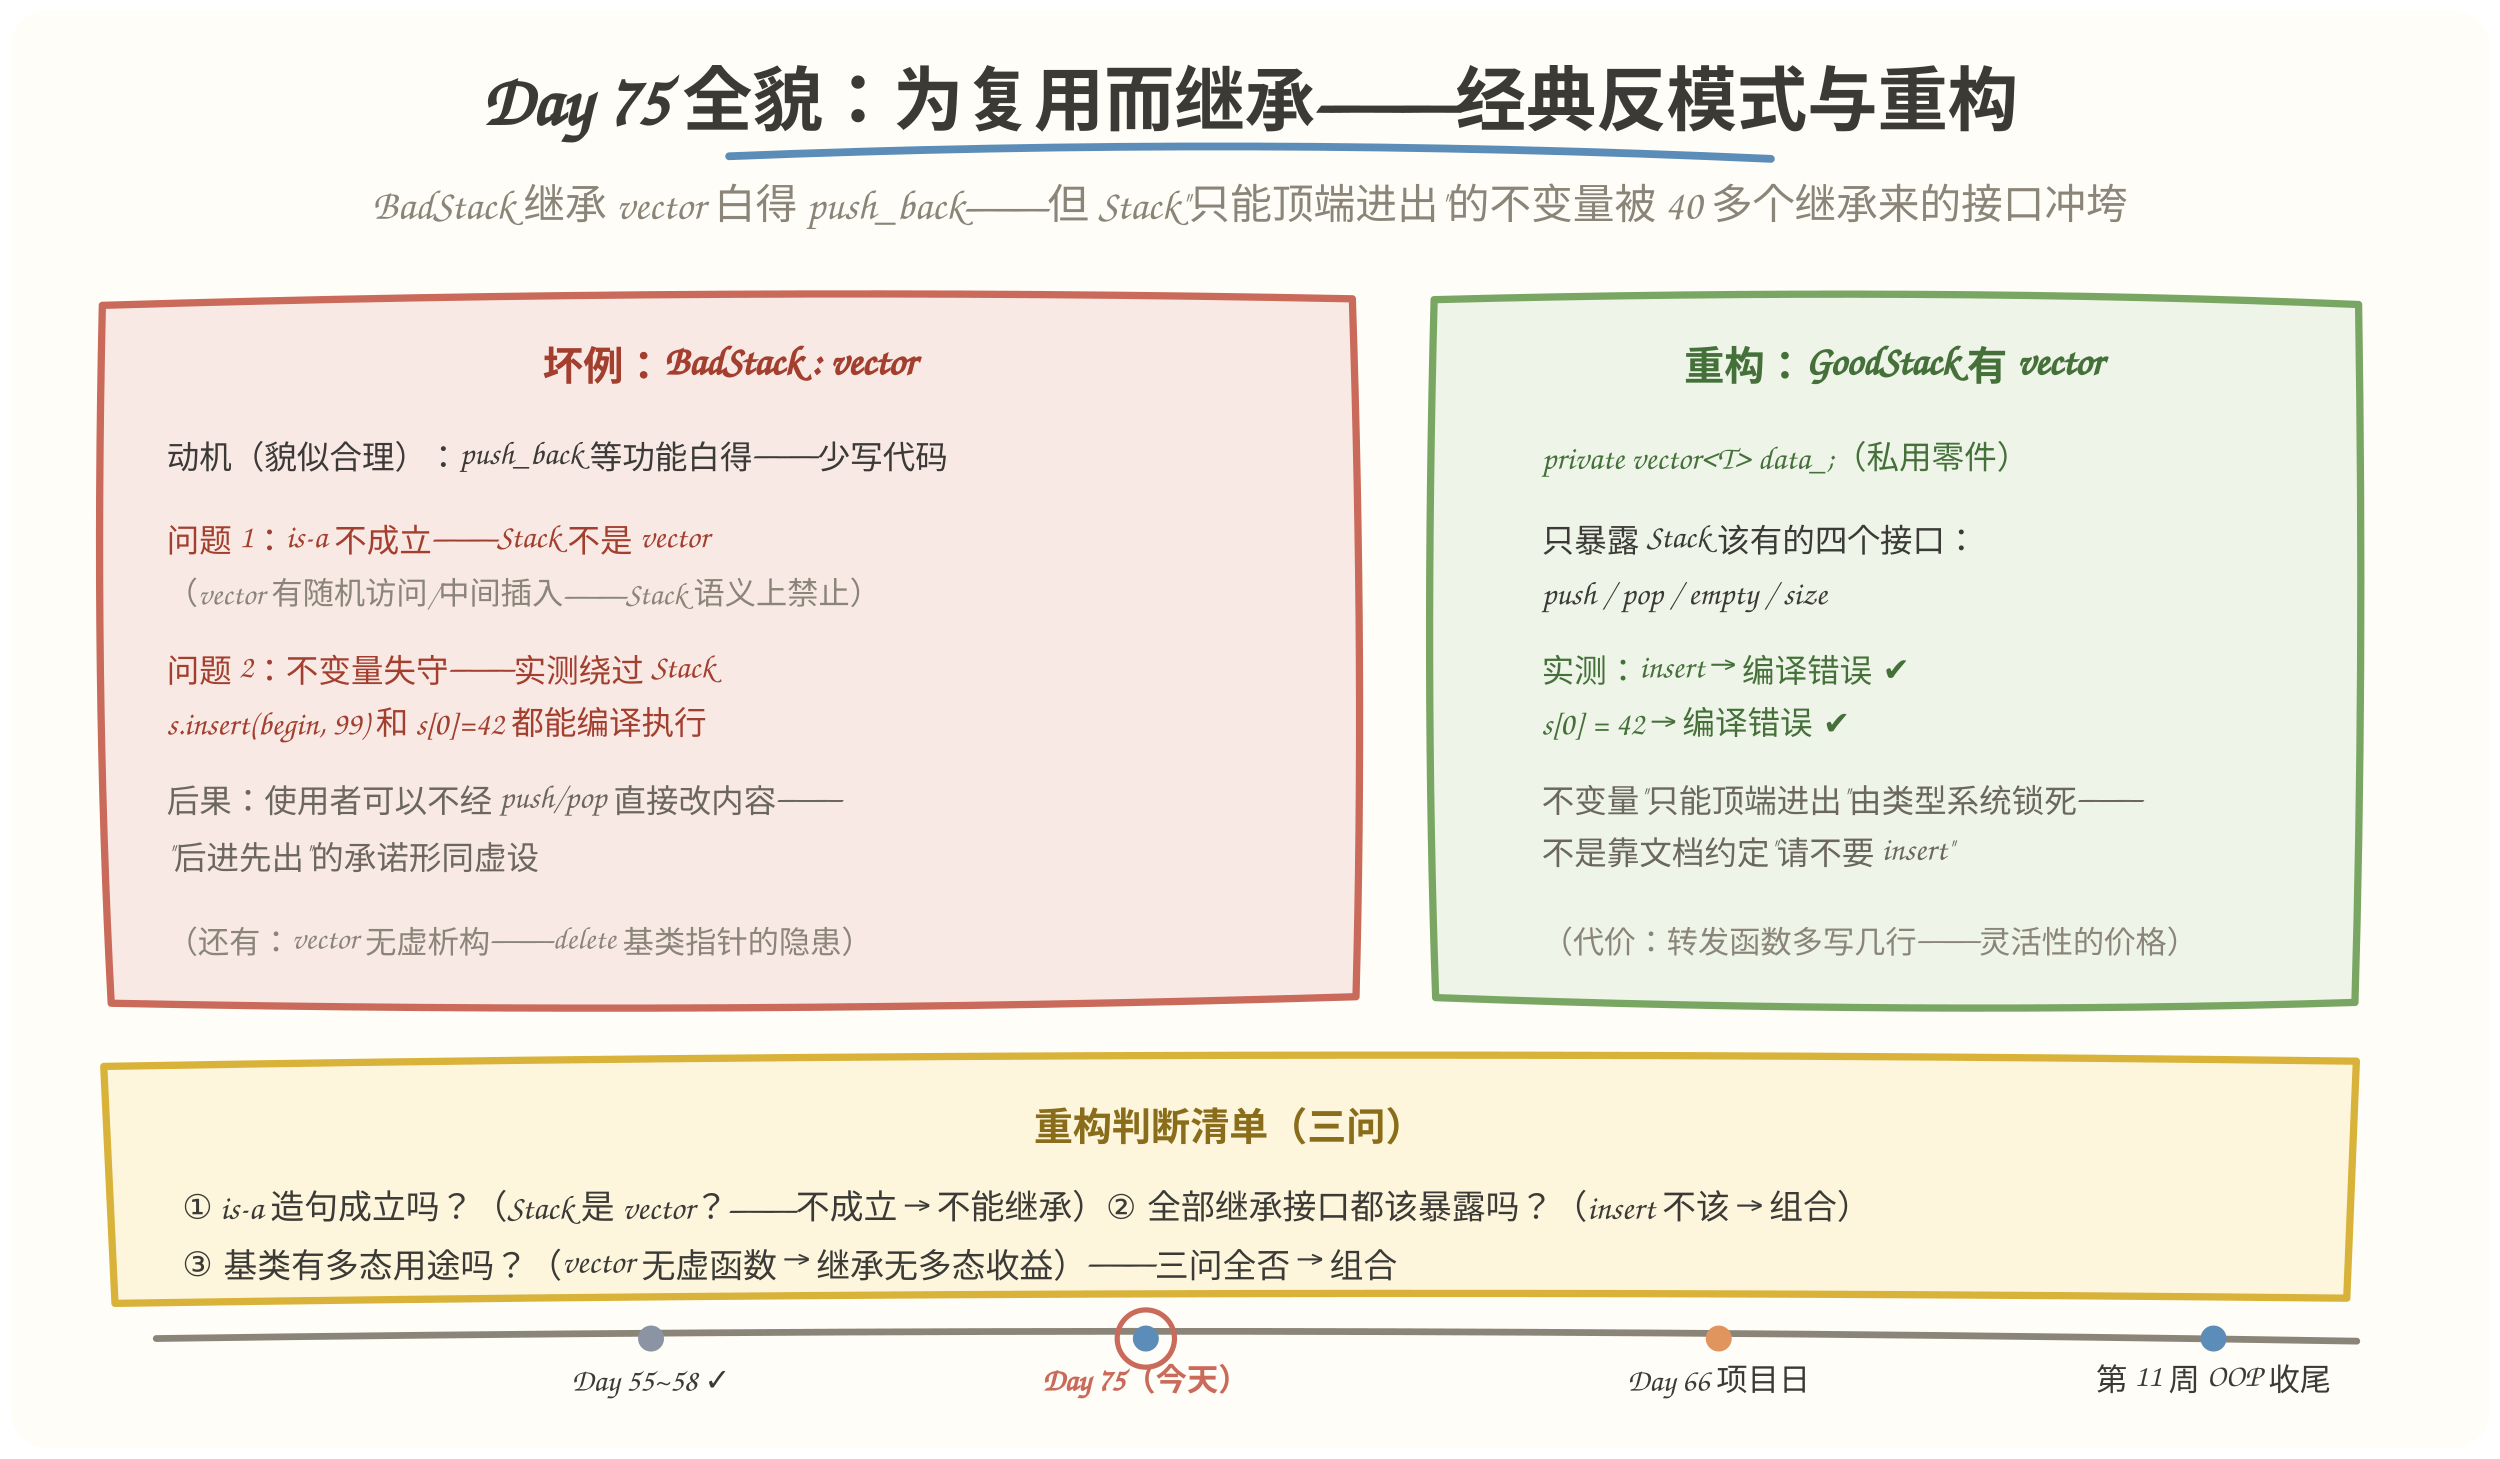
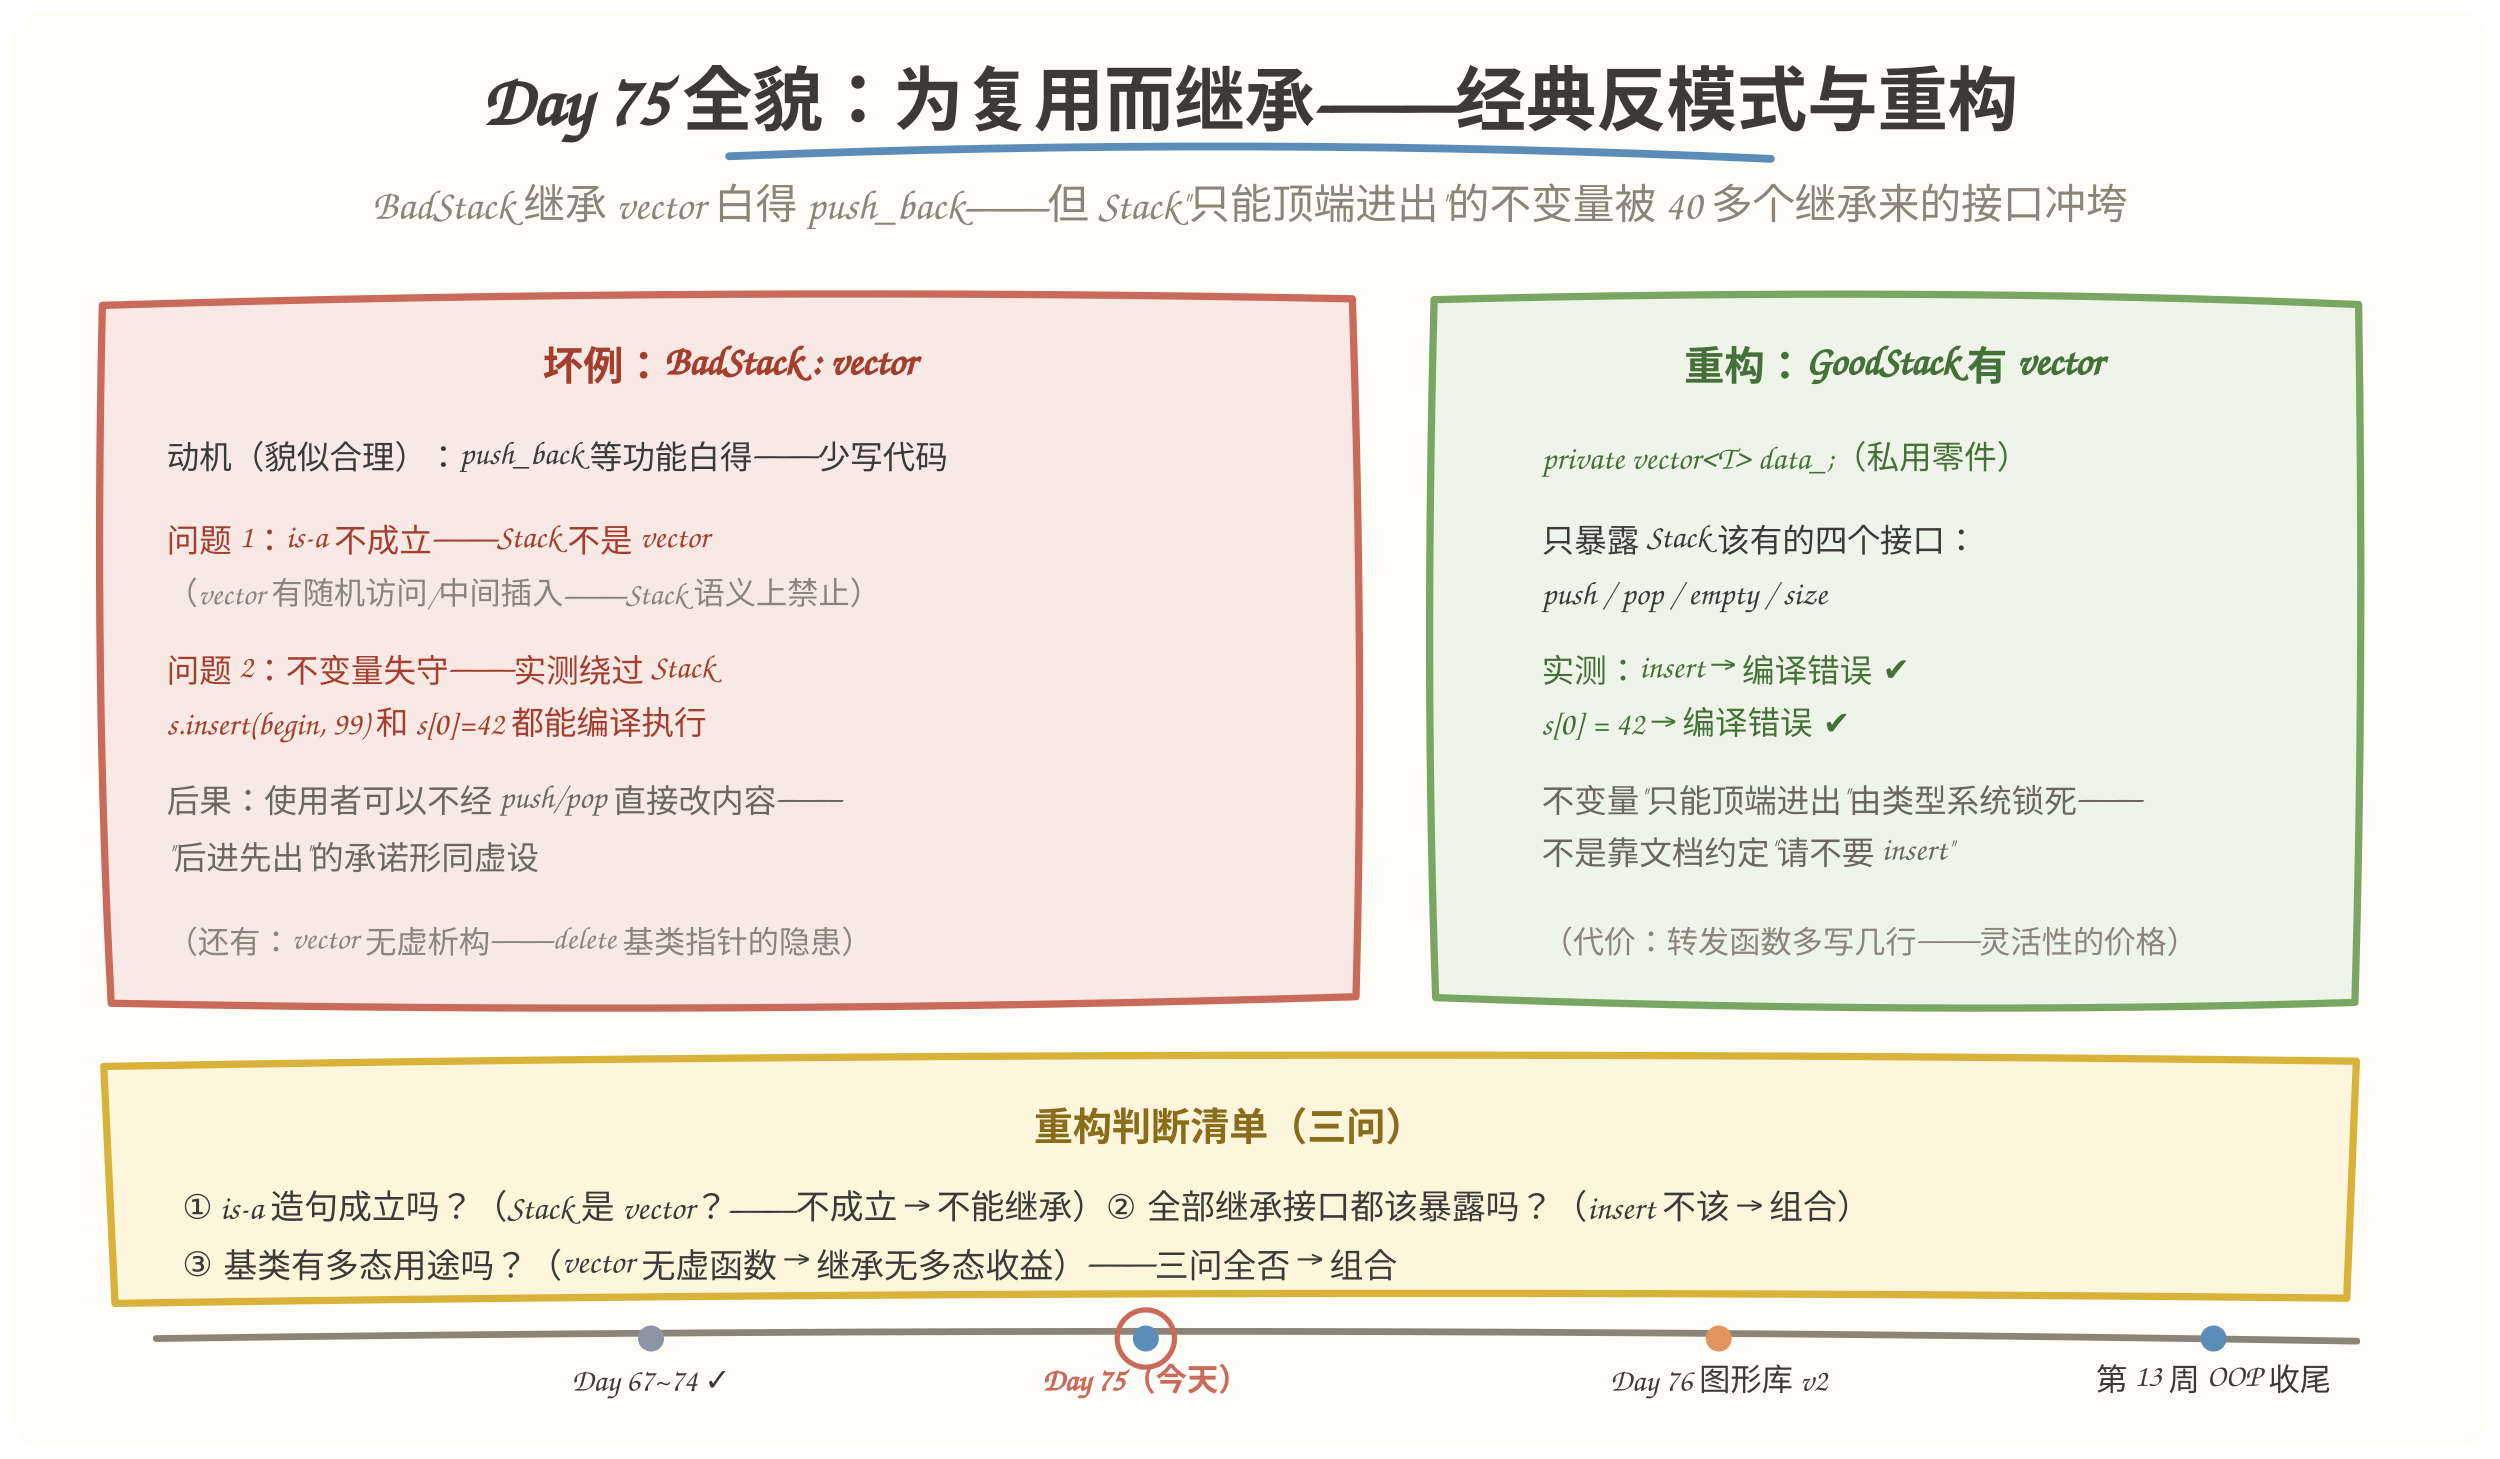
<svg xmlns="http://www.w3.org/2000/svg" viewBox="0 0 960 560" font-family="'Kaiti SC','KaiTi','Comic Sans MS',cursive">
  <rect x="4" y="4" width="952" height="552" rx="14" fill="#fffdf7" />
  <g stroke-linecap="round" stroke-linejoin="round">
    <text x="480" y="48" text-anchor="middle" font-size="27" font-weight="bold" fill="#3b3a36">Day 75 全貌：为复用而继承——经典反模式与重构</text>
    <path d="M 280,60 Q 480,52 680,61" fill="none" stroke="#5b8db8" stroke-width="3" />
    <text x="480" y="84" text-anchor="middle" font-size="16" fill="#8a8578">BadStack 继承 vector 白得 push_back——但 Stack"只能顶端进出"的不变量被 40 多个继承来的接口冲垮</text>
    <path d="M 40,116 Q 280,110 520,116 Q 524,260 520,384 Q 280,390 42,384 Q 36,260 40,116 Z" fill="#f9e9e5" stroke="#c96a5a" stroke-width="2.8" transform="rotate(-0.3 280 250)" />
    <text x="280" y="146" text-anchor="middle" font-size="15.5" font-weight="bold" fill="#a33f2e">坏例：BadStack : vector</text>
    <text x="64" y="180" font-size="12.5" fill="#3b3a36">动机（貌似合理）：push_back 等功能白得——少写代码</text>
    <text x="64" y="212" font-size="12.5" fill="#a33f2e">问题 1：is-a 不成立——Stack 不是 vector</text>
    <text x="64" y="232" font-size="12" fill="#8a8578">（vector 有随机访问/中间插入——Stack 语义上禁止）</text>
    <text x="64" y="262" font-size="12.5" fill="#a33f2e">问题 2：不变量失守——实测绕过 Stack</text>
    <text x="64" y="282" font-size="12.5" fill="#a33f2e">　s.insert(begin, 99) 和 s[0]=42 都能编译执行</text>
    <text x="64" y="312" font-size="12.5" fill="#6b675e">后果：使用者可以不经 push/pop 直接改内容——</text>
    <text x="64" y="332" font-size="12.5" fill="#6b675e">　"后进先出"的承诺形同虚设</text>
    <text x="64" y="366" font-size="12" fill="#8a8578">（还有：vector 无虚析构——delete 基类指针的隐患）</text>
    <path d="M 550,116 Q 740,110 905,116 Q 908,260 905,384 Q 740,390 552,384 Q 547,260 550,116 Z" fill="#eef5e8" stroke="#7aa663" stroke-width="2.8" transform="rotate(0.3 727 250)" />
    <text x="727" y="146" text-anchor="middle" font-size="15.5" font-weight="bold" fill="#45703a">重构：GoodStack 有 vector</text>
    <text x="592" y="180" font-size="12.5" fill="#45703a">private vector&lt;T&gt; data_;（私用零件）</text>
    <text x="592" y="212" font-size="12.5" fill="#3b3a36">只暴露 Stack 该有的四个接口：</text>
    <text x="592" y="232" font-size="12.5" fill="#3b3a36">　push / pop / empty / size</text>
    <text x="592" y="262" font-size="12.5" fill="#45703a">实测：insert → 编译错误 ✔</text>
    <text x="592" y="282" font-size="12.5" fill="#45703a">　　　s[0] = 42 → 编译错误 ✔</text>
    <text x="592" y="312" font-size="12.5" fill="#6b675e">不变量"只能顶端进出"由类型系统锁死——</text>
    <text x="592" y="332" font-size="12.5" fill="#6b675e">　不是靠文档约定"请不要 insert"</text>
    <text x="592" y="366" font-size="12" fill="#8a8578">（代价：转发函数多写几行——灵活性的价格）</text>
    <path d="M 40,408 Q 470,402 905,409 L 901,500 Q 470,494 44,499 Z" fill="#fdf6dd" stroke="#d9b23a" stroke-width="2.8" transform="rotate(-0.2 472 454)" />
    <text x="472" y="438" text-anchor="middle" font-size="15" font-weight="bold" fill="#8a6d1a">重构判断清单（三问）</text>
    <text x="70" y="468" font-size="13" fill="#3b3a36">① is-a 造句成立吗？（Stack 是 vector？——不成立 → 不能继承）② 全部继承接口都该暴露吗？（insert 不该 → 组合）</text>
    <text x="70" y="490" font-size="13" fill="#3b3a36">③ 基类有多态用途吗？（vector 无虚函数 → 继承无多态收益）——三问全否 → 组合</text>
    <path d="M 60,514 Q 480,508 905,515" fill="none" stroke="#8a8578" stroke-width="2.6" />
    <circle cx="250" cy="514" r="5" fill="#8a94a3" />
-     <text x="250" y="534" text-anchor="middle" font-size="12" fill="#3b3a36">Day 55~58 ✓</text>
+     <text x="250" y="534" text-anchor="middle" font-size="12" fill="#3b3a36">Day 67~74 ✓</text>
    <circle cx="440" cy="514" r="11" fill="none" stroke="#c96a5a" stroke-width="2" />
    <circle cx="440" cy="514" r="5" fill="#5b8db8" />
    <text x="440" y="534" text-anchor="middle" font-size="12" font-weight="bold" fill="#c96a5a">Day 75（今天）</text>
    <circle cx="660" cy="514" r="5" fill="#e0955f" />
-     <text x="660" y="534" text-anchor="middle" font-size="12" fill="#3b3a36">Day 66 项目日</text>
+     <text x="660" y="534" text-anchor="middle" font-size="12" fill="#3b3a36">Day 76 图形库 v2</text>
    <circle cx="850" cy="514" r="5" fill="#5b8db8" />
-     <text x="850" y="534" text-anchor="middle" font-size="12" fill="#3b3a36">第 11 周 OOP 收尾</text>
+     <text x="850" y="534" text-anchor="middle" font-size="12" fill="#3b3a36">第 13 周 OOP 收尾</text>
  </g>
</svg>
